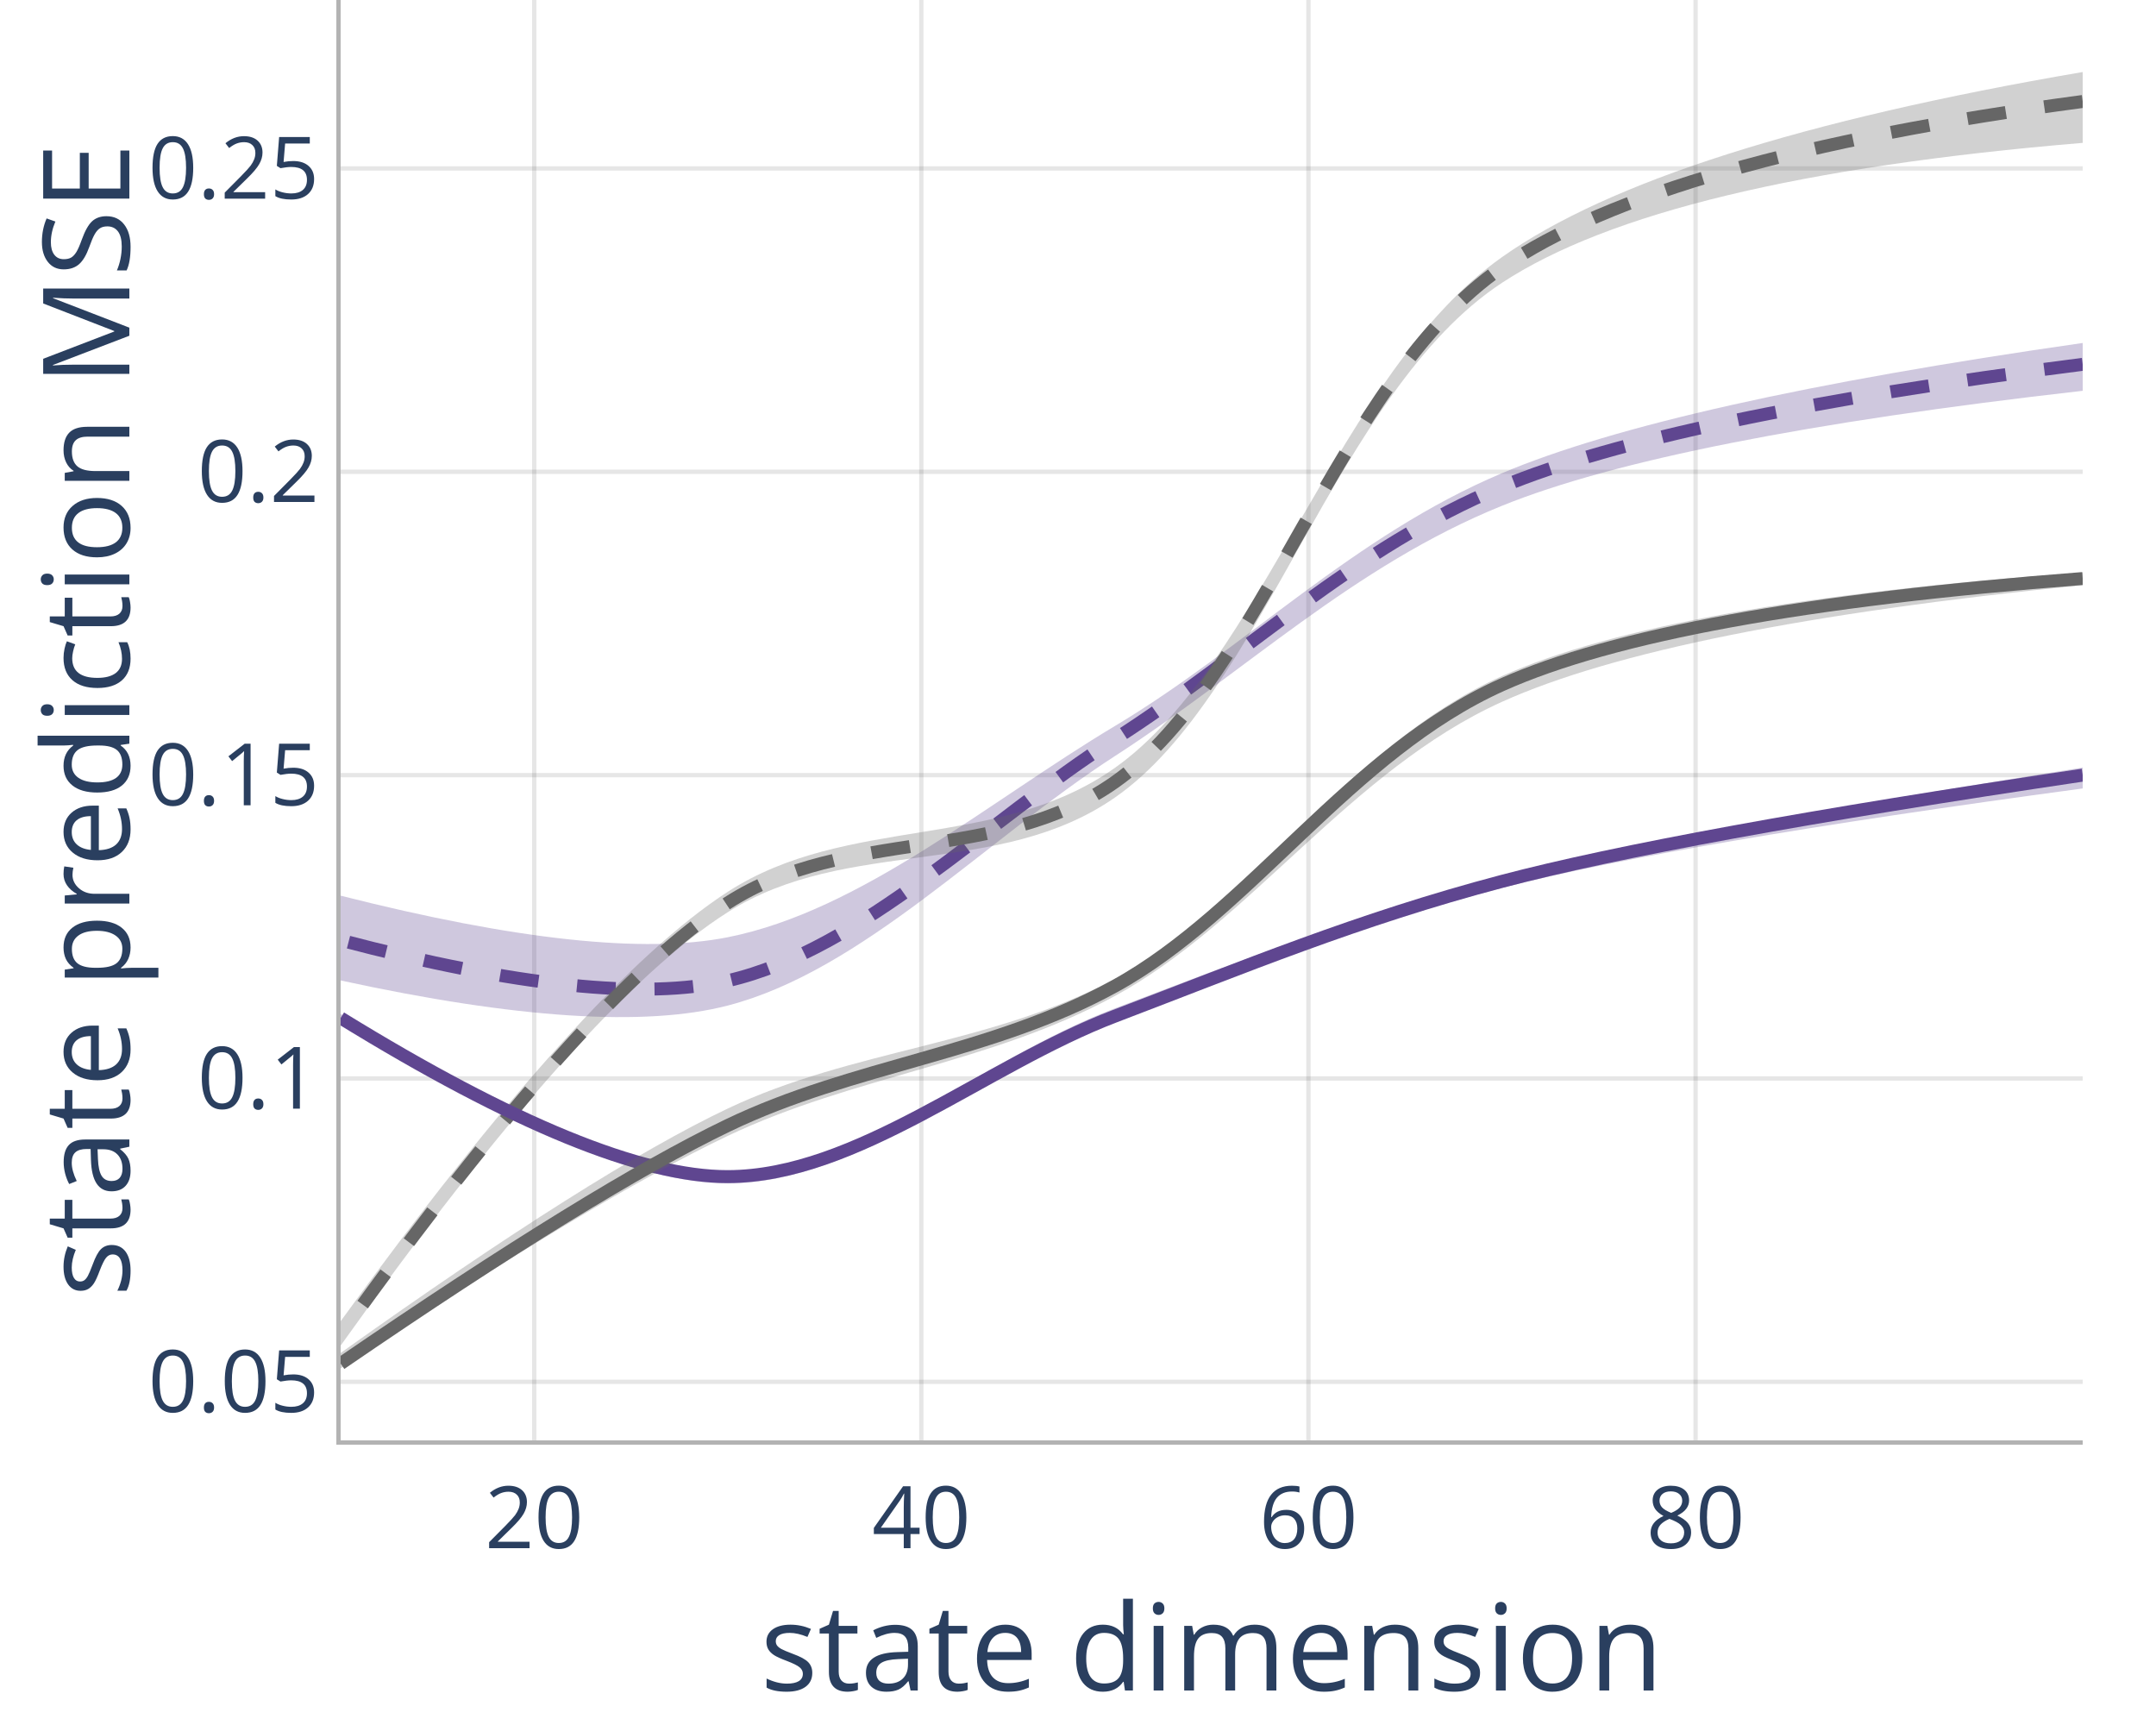
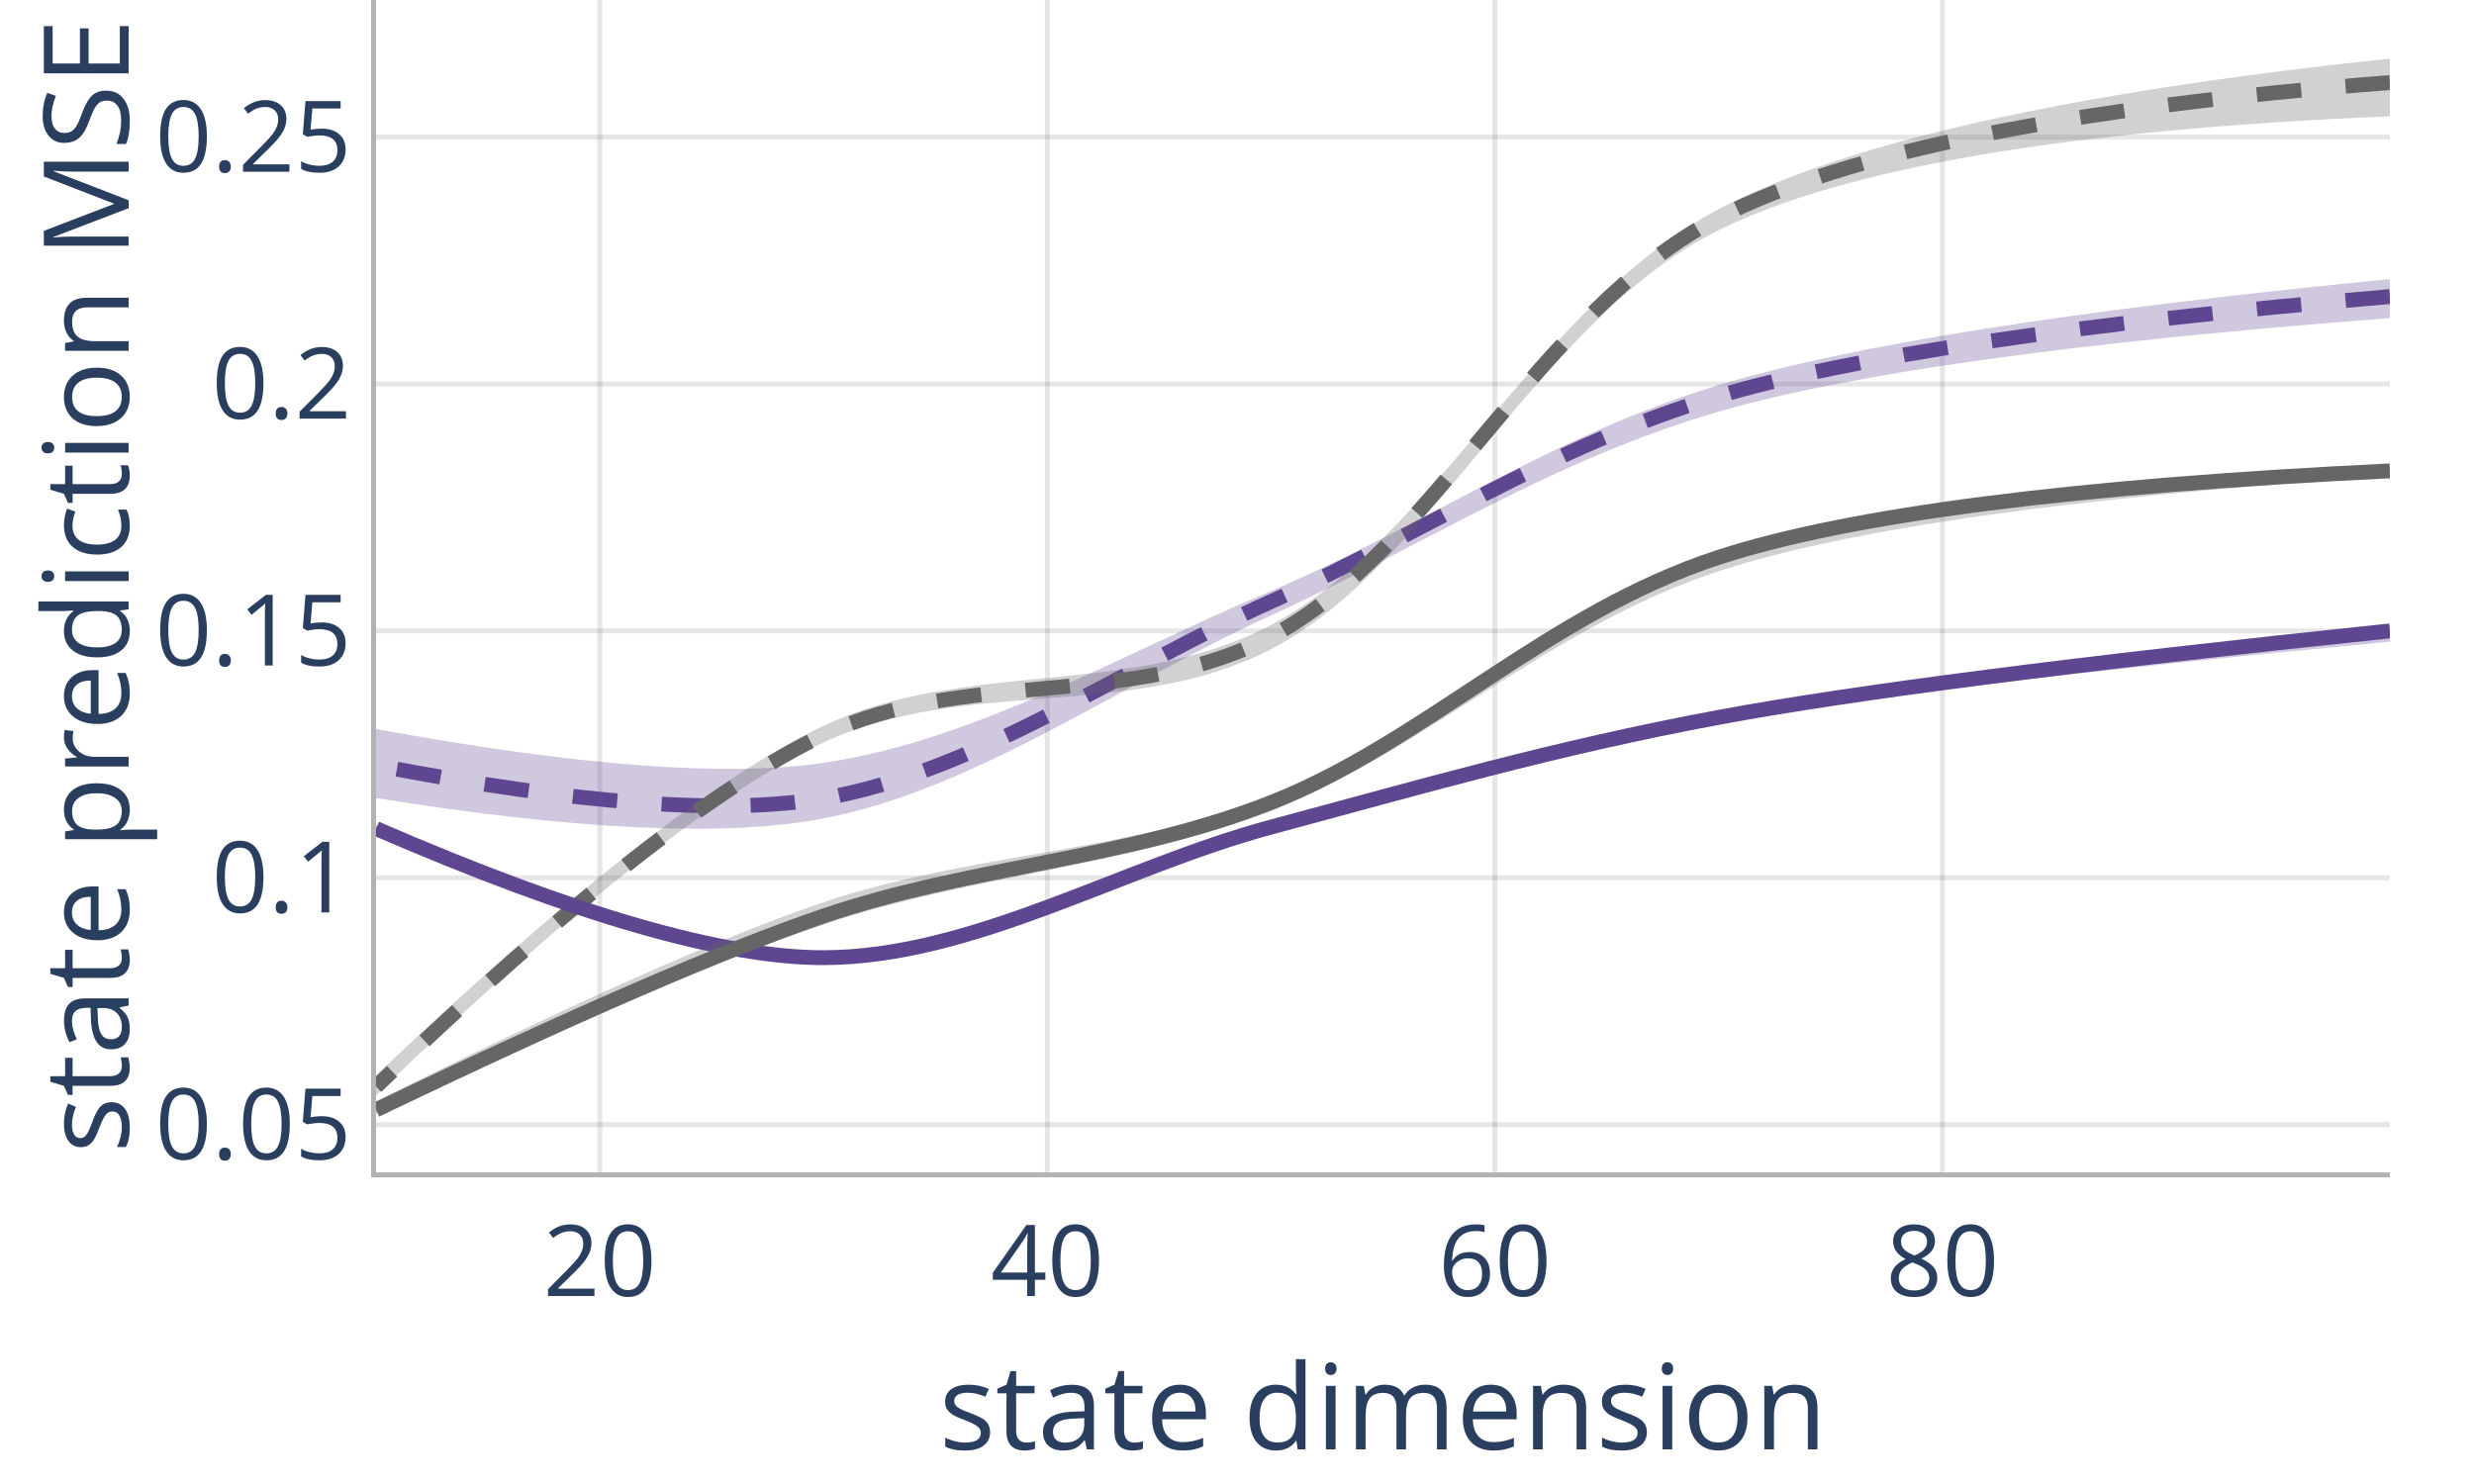
- <svg xmlns="http://www.w3.org/2000/svg" class="main-svg" width="500" height="400" style="" viewBox="0 0 500 400">
-   <rect x="0" y="0" width="500" height="400" style="fill: rgb(255, 255, 255); fill-opacity: 1;" />
-   <defs id="defs-b9db91">
+ <svg xmlns="http://www.w3.org/2000/svg" class="main-svg" width="500" height="300" style="" viewBox="0 0 500 300">
+   <rect x="0" y="0" width="500" height="300" style="fill: rgb(255, 255, 255); fill-opacity: 1;" />
+   <defs id="defs-c62885">
    <g class="clips">
-       <clipPath id="clipb9db91xyplot" class="plotclip">
-         <rect width="404" height="334" />
-       </clipPath>
-       <clipPath class="axesclip" id="clipb9db91x">
-         <rect x="79" y="0" width="404" height="400" />
-       </clipPath>
-       <clipPath class="axesclip" id="clipb9db91y">
-         <rect x="0" y="0" width="500" height="334" />
-       </clipPath>
-       <clipPath class="axesclip" id="clipb9db91xy">
-         <rect x="79" y="0" width="404" height="334" />
+       <clipPath id="clipc62885xyplot" class="plotclip">
+         <rect width="407" height="237" />
+       </clipPath>
+       <clipPath class="axesclip" id="clipc62885x">
+         <rect x="76" y="0" width="407" height="300" />
+       </clipPath>
+       <clipPath class="axesclip" id="clipc62885y">
+         <rect x="0" y="0" width="500" height="237" />
+       </clipPath>
+       <clipPath class="axesclip" id="clipc62885xy">
+         <rect x="76" y="0" width="407" height="237" />
      </clipPath>
    </g>
    <g class="gradients" />
    <g class="patterns" />
  </defs>
  <g class="bglayer" />
  <g class="layer-below">
    <g class="imagelayer" />
    <g class="shapelayer" />
  </g>
  <g class="cartesianlayer">
    <g class="subplot xy">
      <g class="layer-subplot">
        <g class="shapelayer" />
        <g class="imagelayer" />
      </g>
      <g class="minor-gridlayer">
        <g class="x" />
        <g class="y" />
      </g>
      <g class="gridlayer">
        <g class="x">
-           <path class="xgrid crisp" transform="translate(123.89,0)" d="M0,0v334" style="stroke: rgb(0, 0, 0); stroke-opacity: 0.1; stroke-width: 1px;" />
-           <path class="xgrid crisp" transform="translate(213.67,0)" d="M0,0v334" style="stroke: rgb(0, 0, 0); stroke-opacity: 0.1; stroke-width: 1px;" />
-           <path class="xgrid crisp" transform="translate(303.44,0)" d="M0,0v334" style="stroke: rgb(0, 0, 0); stroke-opacity: 0.1; stroke-width: 1px;" />
-           <path class="xgrid crisp" transform="translate(393.22,0)" d="M0,0v334" style="stroke: rgb(0, 0, 0); stroke-opacity: 0.1; stroke-width: 1px;" />
+           <path class="xgrid crisp" transform="translate(121.22,0)" d="M0,0v237" style="stroke: rgb(0, 0, 0); stroke-opacity: 0.1; stroke-width: 1px;" />
+           <path class="xgrid crisp" transform="translate(211.67,0)" d="M0,0v237" style="stroke: rgb(0, 0, 0); stroke-opacity: 0.1; stroke-width: 1px;" />
+           <path class="xgrid crisp" transform="translate(302.11,0)" d="M0,0v237" style="stroke: rgb(0, 0, 0); stroke-opacity: 0.1; stroke-width: 1px;" />
+           <path class="xgrid crisp" transform="translate(392.56,0)" d="M0,0v237" style="stroke: rgb(0, 0, 0); stroke-opacity: 0.1; stroke-width: 1px;" />
        </g>
        <g class="y">
-           <path class="ygrid crisp" transform="translate(0,320.42)" d="M79,0h404" style="stroke: rgb(0, 0, 0); stroke-opacity: 0.1; stroke-width: 1px;" />
-           <path class="ygrid crisp" transform="translate(0,250.08)" d="M79,0h404" style="stroke: rgb(0, 0, 0); stroke-opacity: 0.1; stroke-width: 1px;" />
-           <path class="ygrid crisp" transform="translate(0,179.74)" d="M79,0h404" style="stroke: rgb(0, 0, 0); stroke-opacity: 0.1; stroke-width: 1px;" />
-           <path class="ygrid crisp" transform="translate(0,109.4)" d="M79,0h404" style="stroke: rgb(0, 0, 0); stroke-opacity: 0.1; stroke-width: 1px;" />
-           <path class="ygrid crisp" transform="translate(0,39.06)" d="M79,0h404" style="stroke: rgb(0, 0, 0); stroke-opacity: 0.1; stroke-width: 1px;" />
+           <path class="ygrid crisp" transform="translate(0,227.36)" d="M76,0h407" style="stroke: rgb(0, 0, 0); stroke-opacity: 0.1; stroke-width: 1px;" />
+           <path class="ygrid crisp" transform="translate(0,177.45)" d="M76,0h407" style="stroke: rgb(0, 0, 0); stroke-opacity: 0.1; stroke-width: 1px;" />
+           <path class="ygrid crisp" transform="translate(0,127.54)" d="M76,0h407" style="stroke: rgb(0, 0, 0); stroke-opacity: 0.1; stroke-width: 1px;" />
+           <path class="ygrid crisp" transform="translate(0,77.63)" d="M76,0h407" style="stroke: rgb(0, 0, 0); stroke-opacity: 0.1; stroke-width: 1px;" />
+           <path class="ygrid crisp" transform="translate(0,27.72)" d="M76,0h407" style="stroke: rgb(0, 0, 0); stroke-opacity: 0.1; stroke-width: 1px;" />
        </g>
      </g>
      <g class="zerolinelayer" />
      <path class="xlines-below" />
      <path class="ylines-below" />
      <g class="overlines-below" />
      <g class="xaxislayer-below" />
      <g class="yaxislayer-below" />
      <g class="overaxes-below" />
-       <g class="plot" transform="translate(79,0)" clip-path="url(#clipb9db91xyplot)">
+       <g class="plot" transform="translate(76,0)" clip-path="url(#clipc62885xyplot)">
        <g class="scatterlayer mlayer">
-           <g class="trace scatter tracec1ec28" style="stroke-miterlimit: 2; opacity: 1;">
-             <g class="fills" />
-             <g class="errorbars" />
-             <g class="lines">
-               <path class="js-line" d="M404,84.48Q308.39,96.66 269.33,112.84C234.86,127.11 209.58,152.22 179.56,171.37C149.73,190.41 120.99,220.22 89.78,227.42Q60.95,234.07 0,218.01" style="vector-effect: none; fill: none; stroke: rgb(95, 70, 144); stroke-opacity: 1; stroke-dasharray: 9px, 9px; stroke-width: 3px; opacity: 1;" />
-             </g>
-             <g class="points" />
-             <g class="text" />
-           </g>
-           <g class="trace scatter traceb3dbad" style="stroke-miterlimit: 2;">
-             <g class="fills">
-               <g>
-                 <path class="js-fill" d="M404,79.53Q308.4,93.22 269.33,109.72C234.89,124.26 209.85,150.24 179.56,168.35C149.98,186.04 120.7,211.18 89.78,217.33Q60.73,223.11 0,207.69L0,227.35Q61.03,240.63 89.78,233.17C121.1,225.04 149.64,194.63 179.56,175.32C209.49,156 234.86,131.23 269.33,117.28Q308.39,101.47 404,90.62Z" style="fill: rgb(95, 70, 144); fill-opacity: 0.3; stroke-width: 0;" />
-               </g>
-             </g>
-             <g class="errorbars" />
-             <g class="lines">
-               <path class="js-line" d="M404,90.62Q308.39,101.47 269.33,117.28C234.86,131.23 209.49,156 179.56,175.32C149.64,194.63 121.1,225.04 89.78,233.17Q61.03,240.63 0,227.35" style="vector-effect: none; fill: none; stroke: rgb(239, 85, 59); stroke-opacity: 1; stroke-width: 0px; opacity: 1;" />
-             </g>
-             <g class="points" />
-             <g class="text" />
-           </g>
-           <g class="trace scatter trace2dfe21" style="stroke-miterlimit: 2;">
-             <g class="fills" />
-             <g class="errorbars" />
-             <g class="lines">
-               <path class="js-line" d="M404,79.53Q308.4,93.22 269.33,109.72C234.89,124.26 209.85,150.24 179.56,168.35C149.98,186.04 120.7,211.18 89.78,217.33Q60.73,223.11 0,207.69" style="vector-effect: none; fill: none; stroke: rgb(0, 204, 150); stroke-opacity: 1; stroke-width: 0px; opacity: 1;" />
-             </g>
-             <g class="points" />
-             <g class="text" />
-           </g>
-           <g class="trace scatter trace5d1b72" style="stroke-miterlimit: 2; opacity: 1;">
-             <g class="fills" />
-             <g class="errorbars" />
-             <g class="lines">
-               <path class="js-line" d="M404,23.53Q306.39,36.54 269.33,62.01C231.06,88.31 213.82,157.18 179.56,181.34C152.37,200.52 117.47,191.56 89.78,209.36Q56.66,230.65 0,309.56" style="vector-effect: none; fill: none; stroke: rgb(102, 102, 102); stroke-opacity: 1; stroke-dasharray: 9px, 9px; stroke-width: 3px; opacity: 1;" />
-             </g>
-             <g class="points" />
-             <g class="text" />
-           </g>
-           <g class="trace scatter tracec4101a" style="stroke-miterlimit: 2;">
-             <g class="fills">
-               <g>
-                 <path class="js-fill" d="M404,16.7Q306.46,33.37 269.33,59.62C231.25,86.54 213.74,153.85 179.56,178.05C152.34,197.32 117.5,188.89 89.78,206.79Q56.72,228.14 0,306.36L0,312.02Q56.59,232.55 89.78,211.52C117.44,193.99 152.39,203.81 179.56,184.94C213.88,161.11 230.91,90.82 269.33,65.58Q306.34,41.27 404,33.13Z" style="fill: rgb(102, 102, 102); fill-opacity: 0.3; stroke-width: 0;" />
-               </g>
-             </g>
-             <g class="errorbars" />
-             <g class="lines">
-               <path class="js-line" d="M404,33.13Q306.34,41.27 269.33,65.58C230.91,90.82 213.88,161.11 179.56,184.94C152.39,203.81 117.44,193.99 89.78,211.52Q56.59,232.55 0,312.02" style="vector-effect: none; fill: none; stroke: rgb(255, 161, 90); stroke-opacity: 1; stroke-width: 0px; opacity: 1;" />
-             </g>
-             <g class="points" />
-             <g class="text" />
-           </g>
-           <g class="trace scatter trace0bbd1b" style="stroke-miterlimit: 2;">
-             <g class="fills" />
-             <g class="errorbars" />
-             <g class="lines">
-               <path class="js-line" d="M404,16.7Q306.46,33.37 269.33,59.62C231.25,86.54 213.74,153.85 179.56,178.05C152.34,197.32 117.5,188.89 89.78,206.79Q56.72,228.14 0,306.36" style="vector-effect: none; fill: none; stroke: rgb(25, 211, 243); stroke-opacity: 1; stroke-width: 0px; opacity: 1;" />
-             </g>
-             <g class="points" />
-             <g class="text" />
-           </g>
-           <g class="trace scatter trace6b56e9" style="stroke-miterlimit: 2; opacity: 1;">
-             <g class="fills" />
-             <g class="errorbars" />
-             <g class="lines">
-               <path class="js-line" d="M404,179.74Q309.32,193.82 269.33,204.37C236.01,213.16 209.32,224.29 179.56,235.63C149.47,247.09 119.72,272.78 89.78,272.84Q59.87,272.9 0,236.05" style="vector-effect: none; fill: none; stroke: rgb(95, 70, 144); stroke-opacity: 1; stroke-width: 3px; opacity: 1;" />
-             </g>
-             <g class="points" />
-             <g class="text" />
-           </g>
-           <g class="trace scatter trace82e391" style="stroke-miterlimit: 2;">
-             <g class="fills">
-               <g>
-                 <path class="js-fill" d="M404,177.98Q309.36,192.95 269.33,203.45C236.05,212.18 209.28,222.54 179.56,233.82C149.42,245.25 119.75,271.48 89.78,271.67Q59.89,271.85 0,235.12L0,237.1Q59.86,274.42 89.78,274.41C119.71,274.4 149.46,248.52 179.56,237.04C209.31,225.7 235.99,214.46 269.33,205.88Q309.31,195.6 404,182.83Z" style="fill: rgb(95, 70, 144); fill-opacity: 0.3; stroke-width: 0;" />
-               </g>
-             </g>
-             <g class="errorbars" />
-             <g class="lines">
-               <path class="js-line" d="M404,182.83Q309.31,195.6 269.33,205.88C235.99,214.46 209.31,225.7 179.56,237.04C149.46,248.52 119.71,274.4 89.78,274.41Q59.86,274.42 0,237.1" style="vector-effect: none; fill: none; stroke: rgb(182, 232, 128); stroke-opacity: 1; stroke-width: 0px; opacity: 1;" />
-             </g>
-             <g class="points" />
-             <g class="text" />
-           </g>
-           <g class="trace scatter trace2f9298" style="stroke-miterlimit: 2;">
-             <g class="fills" />
-             <g class="errorbars" />
-             <g class="lines">
-               <path class="js-line" d="M404,177.98Q309.36,192.95 269.33,203.45C236.05,212.18 209.28,222.54 179.56,233.82C149.42,245.25 119.75,271.48 89.78,271.67Q59.89,271.85 0,235.12" style="vector-effect: none; fill: none; stroke: rgb(255, 151, 255); stroke-opacity: 1; stroke-width: 0px; opacity: 1;" />
-             </g>
-             <g class="points" />
-             <g class="text" />
-           </g>
-           <g class="trace scatter trace32d51a" style="stroke-miterlimit: 2; opacity: 1;">
-             <g class="fills" />
-             <g class="errorbars" />
-             <g class="lines">
-               <path class="js-line" d="M404,134.15Q307.91,141.51 269.33,158.79C234.16,174.54 210.92,211.38 179.56,228.65C150.84,244.47 119,246.91 89.78,260.97Q59.07,275.75 0,316.2" style="vector-effect: none; fill: none; stroke: rgb(102, 102, 102); stroke-opacity: 1; stroke-width: 3px; opacity: 1;" />
-             </g>
-             <g class="points" />
-             <g class="text" />
-           </g>
-           <g class="trace scatter tracef861e5" style="stroke-miterlimit: 2;">
-             <g class="fills">
-               <g>
-                 <path class="js-fill" d="M404,132.78Q307.89,139.55 269.33,156.77C234.13,172.49 211,210.06 179.56,226.97C150.9,242.39 118.9,243.23 89.78,257.05Q58.95,271.69 0,313.73L0,317.3Q59.13,277.96 89.78,263.39C119.05,249.48 150.78,246.61 179.56,230.95C210.84,213.93 234.3,178.55 269.33,162.74Q308,145.29 404,135.69Z" style="fill: rgb(102, 102, 102); fill-opacity: 0.3; stroke-width: 0;" />
-               </g>
-             </g>
-             <g class="errorbars" />
-             <g class="lines">
-               <path class="js-line" d="M404,135.69Q308,145.29 269.33,162.74C234.3,178.55 210.84,213.93 179.56,230.95C150.78,246.61 119.05,249.48 89.78,263.39Q59.13,277.96 0,317.3" style="vector-effect: none; fill: none; stroke: rgb(99, 110, 250); stroke-opacity: 1; stroke-width: 0px; opacity: 1;" />
-             </g>
-             <g class="points" />
-             <g class="text" />
-           </g>
-           <g class="trace scatter traceb0b09c" style="stroke-miterlimit: 2;">
-             <g class="fills" />
-             <g class="errorbars" />
-             <g class="lines">
-               <path class="js-line" d="M404,132.78Q307.89,139.55 269.33,156.77C234.13,172.49 211,210.06 179.56,226.97C150.9,242.39 118.9,243.23 89.78,257.05Q58.95,271.69 0,313.73" style="vector-effect: none; fill: none; stroke: rgb(239, 85, 59); stroke-opacity: 1; stroke-width: 0px; opacity: 1;" />
-             </g>
-             <g class="points" />
-             <g class="text" />
-           </g>
-           <g class="trace scatter trace98f441" style="stroke-miterlimit: 2; opacity: 1;">
-             <g class="fills" />
-             <g class="errorbars" />
-             <g class="lines" />
-             <g class="points" />
-             <g class="text" />
-           </g>
-           <g class="trace scatter traced3ff61" style="stroke-miterlimit: 2; opacity: 1;">
-             <g class="fills" />
-             <g class="errorbars" />
-             <g class="lines" />
-             <g class="points" />
-             <g class="text" />
-           </g>
-           <g class="trace scatter trace9b6e38" style="stroke-miterlimit: 2; opacity: 1;">
-             <g class="fills" />
-             <g class="errorbars" />
-             <g class="lines" />
-             <g class="points" />
-             <g class="text" />
-           </g>
-           <g class="trace scatter traceaf5854" style="stroke-miterlimit: 2; opacity: 1;">
-             <g class="fills" />
-             <g class="errorbars" />
-             <g class="lines" />
-             <g class="points" />
-             <g class="text" />
-           </g>
-           <g class="trace scatter trace10b188" style="stroke-miterlimit: 2; opacity: 1;">
-             <g class="fills" />
-             <g class="errorbars" />
-             <g class="lines" />
-             <g class="points" />
-             <g class="text" />
-           </g>
-           <g class="trace scatter trace21327d" style="stroke-miterlimit: 2; opacity: 1;">
+           <g class="trace scatter tracef19453" style="stroke-miterlimit: 2; opacity: 1;">
+             <g class="fills" />
+             <g class="errorbars" />
+             <g class="lines">
+               <path class="js-line" d="M407,59.95Q311.24,68.21 271.33,80.07C237.33,90.17 211.09,108.03 180.89,121.6C150.8,135.13 121.26,156.08 90.44,161.38Q60.91,166.46 0,154.7" style="vector-effect: none; fill: none; stroke: rgb(95, 70, 144); stroke-opacity: 1; stroke-dasharray: 9px, 9px; stroke-width: 3px; opacity: 1;" />
+             </g>
+             <g class="points" />
+             <g class="text" />
+           </g>
+           <g class="trace scatter trace51d700" style="stroke-miterlimit: 2;">
+             <g class="fills">
+               <g>
+                 <path class="js-fill" d="M407,56.43Q311.25,65.77 271.33,77.85C237.34,88.14 211.25,106.66 180.89,119.46C150.94,132.09 121.1,149.71 90.44,154.21Q60.77,158.56 0,147.37L0,161.33Q60.96,171.13 90.44,165.45C121.32,159.5 150.75,138.1 180.89,124.4C211.04,110.69 237.33,93.1 271.33,83.22Q311.25,71.62 407,64.3Z" style="fill: rgb(95, 70, 144); fill-opacity: 0.3; stroke-width: 0;" />
+               </g>
+             </g>
+             <g class="errorbars" />
+             <g class="lines">
+               <path class="js-line" d="M407,64.3Q311.25,71.62 271.33,83.22C237.33,93.1 211.04,110.69 180.89,124.4C150.75,138.1 121.32,159.5 90.44,165.45Q60.96,171.13 0,161.33" style="vector-effect: none; fill: none; stroke: rgb(239, 85, 59); stroke-opacity: 1; stroke-width: 0px; opacity: 1;" />
+             </g>
+             <g class="points" />
+             <g class="text" />
+           </g>
+           <g class="trace scatter trace4cf31e" style="stroke-miterlimit: 2;">
+             <g class="fills" />
+             <g class="errorbars" />
+             <g class="lines">
+               <path class="js-line" d="M407,56.43Q311.25,65.77 271.33,77.85C237.34,88.14 211.25,106.66 180.89,119.46C150.94,132.09 121.1,149.71 90.44,154.21Q60.77,158.56 0,147.37" style="vector-effect: none; fill: none; stroke: rgb(0, 204, 150); stroke-opacity: 1; stroke-width: 0px; opacity: 1;" />
+             </g>
+             <g class="points" />
+             <g class="text" />
+           </g>
+           <g class="trace scatter trace50503e" style="stroke-miterlimit: 2; opacity: 1;">
+             <g class="fills" />
+             <g class="errorbars" />
+             <g class="lines">
+               <path class="js-line" d="M407,16.69Q309.69,24.25 271.33,44C235.04,62.69 213.57,111.47 180.89,128.67C152.63,143.54 119.12,135.01 90.44,148.56Q58.47,163.66 0,219.66" style="vector-effect: none; fill: none; stroke: rgb(102, 102, 102); stroke-opacity: 1; stroke-dasharray: 9px, 9px; stroke-width: 3px; opacity: 1;" />
+             </g>
+             <g class="points" />
+             <g class="text" />
+           </g>
+           <g class="trace scatter traced91ed1" style="stroke-miterlimit: 2;">
+             <g class="fills">
+               <g>
+                 <path class="js-fill" d="M407,11.85Q309.74,22.07 271.33,42.3C235.14,61.36 213.52,109.13 180.89,126.34C152.61,141.25 119.14,133.13 90.44,146.73Q58.5,161.86 0,217.39L0,221.4Q58.44,165.02 90.44,150.09C119.1,136.71 152.65,145.9 180.89,131.23C213.59,114.24 234.97,64.57 271.33,46.54Q309.65,27.54 407,23.51Z" style="fill: rgb(102, 102, 102); fill-opacity: 0.3; stroke-width: 0;" />
+               </g>
+             </g>
+             <g class="errorbars" />
+             <g class="lines">
+               <path class="js-line" d="M407,23.51Q309.65,27.54 271.33,46.54C234.97,64.57 213.59,114.24 180.89,131.23C152.65,145.9 119.1,136.71 90.44,150.09Q58.44,165.02 0,221.4" style="vector-effect: none; fill: none; stroke: rgb(255, 161, 90); stroke-opacity: 1; stroke-width: 0px; opacity: 1;" />
+             </g>
+             <g class="points" />
+             <g class="text" />
+           </g>
+           <g class="trace scatter tracedf9fe0" style="stroke-miterlimit: 2;">
+             <g class="fills" />
+             <g class="errorbars" />
+             <g class="lines">
+               <path class="js-line" d="M407,11.85Q309.74,22.07 271.33,42.3C235.14,61.36 213.52,109.13 180.89,126.34C152.61,141.25 119.14,133.13 90.44,146.73Q58.5,161.86 0,217.39" style="vector-effect: none; fill: none; stroke: rgb(25, 211, 243); stroke-opacity: 1; stroke-width: 0px; opacity: 1;" />
+             </g>
+             <g class="points" />
+             <g class="text" />
+           </g>
+           <g class="trace scatter tracec85f48" style="stroke-miterlimit: 2; opacity: 1;">
+             <g class="fills" />
+             <g class="errorbars" />
+             <g class="lines">
+               <path class="js-line" d="M407,127.54Q311.79,137.48 271.33,145.02C237.94,151.24 210.95,159.13 180.89,167.2C150.65,175.32 120.6,193.55 90.44,193.6Q60.3,193.65 0,167.5" style="vector-effect: none; fill: none; stroke: rgb(95, 70, 144); stroke-opacity: 1; stroke-width: 3px; opacity: 1;" />
+             </g>
+             <g class="points" />
+             <g class="text" />
+           </g>
+           <g class="trace scatter tracee9a835" style="stroke-miterlimit: 2;">
+             <g class="fills">
+               <g>
+                 <path class="js-fill" d="M407,126.29Q311.81,136.86 271.33,144.36C237.96,150.54 210.93,157.88 180.89,165.91C150.63,174 120.61,192.63 90.44,192.77Q60.31,192.91 0,166.83L0,168.24Q60.29,194.72 90.44,194.71C120.59,194.7 150.65,176.32 180.89,168.2C210.95,160.13 237.94,152.16 271.33,146.09Q311.79,138.73 407,129.73Z" style="fill: rgb(95, 70, 144); fill-opacity: 0.3; stroke-width: 0;" />
+               </g>
+             </g>
+             <g class="errorbars" />
+             <g class="lines">
+               <path class="js-line" d="M407,129.73Q311.79,138.73 271.33,146.09C237.94,152.16 210.95,160.13 180.89,168.2C150.65,176.32 120.59,194.7 90.44,194.71Q60.29,194.72 0,168.24" style="vector-effect: none; fill: none; stroke: rgb(182, 232, 128); stroke-opacity: 1; stroke-width: 0px; opacity: 1;" />
+             </g>
+             <g class="points" />
+             <g class="text" />
+           </g>
+           <g class="trace scatter trace3fcc81" style="stroke-miterlimit: 2;">
+             <g class="fills" />
+             <g class="errorbars" />
+             <g class="lines">
+               <path class="js-line" d="M407,126.29Q311.81,136.86 271.33,144.36C237.96,150.54 210.93,157.88 180.89,165.91C150.63,174 120.61,192.63 90.44,192.77Q60.31,192.91 0,166.83" style="vector-effect: none; fill: none; stroke: rgb(255, 151, 255); stroke-opacity: 1; stroke-width: 0px; opacity: 1;" />
+             </g>
+             <g class="points" />
+             <g class="text" />
+           </g>
+           <g class="trace scatter trace11846e" style="stroke-miterlimit: 2; opacity: 1;">
+             <g class="fills" />
+             <g class="errorbars" />
+             <g class="lines">
+               <path class="js-line" d="M407,95.19Q310.93,99.78 271.33,112.67C236.94,123.87 211.83,150.06 180.89,162.24C151.46,173.82 120.19,175.04 90.44,185.18Q59.87,195.61 0,224.37" style="vector-effect: none; fill: none; stroke: rgb(102, 102, 102); stroke-opacity: 1; stroke-width: 3px; opacity: 1;" />
+             </g>
+             <g class="points" />
+             <g class="text" />
+           </g>
+           <g class="trace scatter tracec2f05a" style="stroke-miterlimit: 2;">
+             <g class="fills">
+               <g>
+                 <path class="js-fill" d="M407,94.22Q310.92,98.38 271.33,111.24C236.93,122.42 211.87,149.12 180.89,161.05C151.49,172.37 120.13,172.39 90.44,182.4Q59.8,192.73 0,222.62L0,225.15Q59.9,197.17 90.44,186.89C120.21,176.87 151.42,175.32 180.89,163.88C211.78,151.89 237.02,126.7 271.33,115.48Q310.99,102.52 407,96.29Z" style="fill: rgb(102, 102, 102); fill-opacity: 0.3; stroke-width: 0;" />
+               </g>
+             </g>
+             <g class="errorbars" />
+             <g class="lines">
+               <path class="js-line" d="M407,96.29Q310.99,102.52 271.33,115.48C237.02,126.7 211.78,151.89 180.89,163.88C151.42,175.32 120.21,176.87 90.44,186.89Q59.9,197.17 0,225.15" style="vector-effect: none; fill: none; stroke: rgb(99, 110, 250); stroke-opacity: 1; stroke-width: 0px; opacity: 1;" />
+             </g>
+             <g class="points" />
+             <g class="text" />
+           </g>
+           <g class="trace scatter tracec54bd2" style="stroke-miterlimit: 2;">
+             <g class="fills" />
+             <g class="errorbars" />
+             <g class="lines">
+               <path class="js-line" d="M407,94.22Q310.92,98.38 271.33,111.24C236.93,122.42 211.87,149.12 180.89,161.05C151.49,172.37 120.13,172.39 90.44,182.4Q59.8,192.73 0,222.62" style="vector-effect: none; fill: none; stroke: rgb(239, 85, 59); stroke-opacity: 1; stroke-width: 0px; opacity: 1;" />
+             </g>
+             <g class="points" />
+             <g class="text" />
+           </g>
+           <g class="trace scatter tracea8e99c" style="stroke-miterlimit: 2; opacity: 1;">
+             <g class="fills" />
+             <g class="errorbars" />
+             <g class="lines" />
+             <g class="points" />
+             <g class="text" />
+           </g>
+           <g class="trace scatter trace7b2106" style="stroke-miterlimit: 2; opacity: 1;">
+             <g class="fills" />
+             <g class="errorbars" />
+             <g class="lines" />
+             <g class="points" />
+             <g class="text" />
+           </g>
+           <g class="trace scatter trace17e364" style="stroke-miterlimit: 2; opacity: 1;">
+             <g class="fills" />
+             <g class="errorbars" />
+             <g class="lines" />
+             <g class="points" />
+             <g class="text" />
+           </g>
+           <g class="trace scatter trace3bb6a1" style="stroke-miterlimit: 2; opacity: 1;">
+             <g class="fills" />
+             <g class="errorbars" />
+             <g class="lines" />
+             <g class="points" />
+             <g class="text" />
+           </g>
+           <g class="trace scatter trace91b36b" style="stroke-miterlimit: 2; opacity: 1;">
+             <g class="fills" />
+             <g class="errorbars" />
+             <g class="lines" />
+             <g class="points" />
+             <g class="text" />
+           </g>
+           <g class="trace scatter tracef8533a" style="stroke-miterlimit: 2; opacity: 1;">
            <g class="fills" />
            <g class="errorbars" />
            <g class="lines" />
            <g class="points" />
            <g class="text" />
          </g>
        </g>
      </g>
      <g class="overplot" />
-       <path class="xlines-above crisp" d="M78,334.5H483" style="fill: none; stroke-width: 1px; stroke: rgb(0, 0, 0); stroke-opacity: 0.3;" />
-       <path class="ylines-above crisp" d="M78.5,0V334" style="fill: none; stroke-width: 1px; stroke: rgb(0, 0, 0); stroke-opacity: 0.3;" />
+       <path class="xlines-above crisp" d="M75,237.5H483" style="fill: none; stroke-width: 1px; stroke: rgb(0, 0, 0); stroke-opacity: 0.3;" />
+       <path class="ylines-above crisp" d="M75.5,0V237" style="fill: none; stroke-width: 1px; stroke: rgb(0, 0, 0); stroke-opacity: 0.3;" />
      <g class="overlines-above" />
      <g class="xaxislayer-above">
        <g class="xtick">
-           <text text-anchor="middle" x="0" y="359" transform="translate(123.89,0)" style="font-family: 'Open Sans', verdana, arial, sans-serif; font-size: 20px; fill: rgb(42, 63, 95); fill-opacity: 1; white-space: pre; opacity: 1;">20</text>
-         </g>
-         <g class="xtick">
-           <text text-anchor="middle" x="0" y="359" style="font-family: 'Open Sans', verdana, arial, sans-serif; font-size: 20px; fill: rgb(42, 63, 95); fill-opacity: 1; white-space: pre; opacity: 1;" transform="translate(213.67,0)">40</text>
-         </g>
-         <g class="xtick">
-           <text text-anchor="middle" x="0" y="359" style="font-family: 'Open Sans', verdana, arial, sans-serif; font-size: 20px; fill: rgb(42, 63, 95); fill-opacity: 1; white-space: pre; opacity: 1;" transform="translate(303.44,0)">60</text>
-         </g>
-         <g class="xtick">
-           <text text-anchor="middle" x="0" y="359" style="font-family: 'Open Sans', verdana, arial, sans-serif; font-size: 20px; fill: rgb(42, 63, 95); fill-opacity: 1; white-space: pre; opacity: 1;" transform="translate(393.22,0)">80</text>
-         </g>
-         <g class="xtick">
-           <text text-anchor="middle" x="0" y="359" style="font-family: 'Open Sans', verdana, arial, sans-serif; font-size: 20px; fill: rgb(42, 63, 95); fill-opacity: 1; white-space: pre; opacity: 0;" transform="translate(483,0)">100</text>
+           <text text-anchor="middle" x="0" y="262" transform="translate(121.22,0)" style="font-family: 'Open Sans', verdana, arial, sans-serif; font-size: 20px; fill: rgb(42, 63, 95); fill-opacity: 1; white-space: pre; opacity: 1;">20</text>
+         </g>
+         <g class="xtick">
+           <text text-anchor="middle" x="0" y="262" style="font-family: 'Open Sans', verdana, arial, sans-serif; font-size: 20px; fill: rgb(42, 63, 95); fill-opacity: 1; white-space: pre; opacity: 1;" transform="translate(211.67,0)">40</text>
+         </g>
+         <g class="xtick">
+           <text text-anchor="middle" x="0" y="262" style="font-family: 'Open Sans', verdana, arial, sans-serif; font-size: 20px; fill: rgb(42, 63, 95); fill-opacity: 1; white-space: pre; opacity: 1;" transform="translate(302.11,0)">60</text>
+         </g>
+         <g class="xtick">
+           <text text-anchor="middle" x="0" y="262" style="font-family: 'Open Sans', verdana, arial, sans-serif; font-size: 20px; fill: rgb(42, 63, 95); fill-opacity: 1; white-space: pre; opacity: 1;" transform="translate(392.56,0)">80</text>
+         </g>
+         <g class="xtick">
+           <text text-anchor="middle" x="0" y="262" style="font-family: 'Open Sans', verdana, arial, sans-serif; font-size: 20px; fill: rgb(42, 63, 95); fill-opacity: 1; white-space: pre; opacity: 0;" transform="translate(483,0)">100</text>
        </g>
      </g>
      <g class="yaxislayer-above">
        <g class="ytick">
-           <text text-anchor="end" x="74" y="7" transform="translate(0,320.42)" style="font-family: 'Open Sans', verdana, arial, sans-serif; font-size: 20px; fill: rgb(42, 63, 95); fill-opacity: 1; white-space: pre; opacity: 1;">0.05</text>
-         </g>
-         <g class="ytick">
-           <text text-anchor="end" x="74" y="7" style="font-family: 'Open Sans', verdana, arial, sans-serif; font-size: 20px; fill: rgb(42, 63, 95); fill-opacity: 1; white-space: pre; opacity: 1;" transform="translate(0,250.08)">0.1</text>
-         </g>
-         <g class="ytick">
-           <text text-anchor="end" x="74" y="7" style="font-family: 'Open Sans', verdana, arial, sans-serif; font-size: 20px; fill: rgb(42, 63, 95); fill-opacity: 1; white-space: pre; opacity: 1;" transform="translate(0,179.74)">0.15</text>
-         </g>
-         <g class="ytick">
-           <text text-anchor="end" x="74" y="7" style="font-family: 'Open Sans', verdana, arial, sans-serif; font-size: 20px; fill: rgb(42, 63, 95); fill-opacity: 1; white-space: pre; opacity: 1;" transform="translate(0,109.4)">0.2</text>
-         </g>
-         <g class="ytick">
-           <text text-anchor="end" x="74" y="7" style="font-family: 'Open Sans', verdana, arial, sans-serif; font-size: 20px; fill: rgb(42, 63, 95); fill-opacity: 1; white-space: pre; opacity: 1;" transform="translate(0,39.06)">0.25</text>
+           <text text-anchor="end" x="71" y="7" transform="translate(0,227.36)" style="font-family: 'Open Sans', verdana, arial, sans-serif; font-size: 20px; fill: rgb(42, 63, 95); fill-opacity: 1; white-space: pre; opacity: 1;">0.05</text>
+         </g>
+         <g class="ytick">
+           <text text-anchor="end" x="71" y="7" style="font-family: 'Open Sans', verdana, arial, sans-serif; font-size: 20px; fill: rgb(42, 63, 95); fill-opacity: 1; white-space: pre; opacity: 1;" transform="translate(0,177.45)">0.1</text>
+         </g>
+         <g class="ytick">
+           <text text-anchor="end" x="71" y="7" style="font-family: 'Open Sans', verdana, arial, sans-serif; font-size: 20px; fill: rgb(42, 63, 95); fill-opacity: 1; white-space: pre; opacity: 1;" transform="translate(0,127.54)">0.15</text>
+         </g>
+         <g class="ytick">
+           <text text-anchor="end" x="71" y="7" style="font-family: 'Open Sans', verdana, arial, sans-serif; font-size: 20px; fill: rgb(42, 63, 95); fill-opacity: 1; white-space: pre; opacity: 1;" transform="translate(0,77.63)">0.2</text>
+         </g>
+         <g class="ytick">
+           <text text-anchor="end" x="71" y="7" style="font-family: 'Open Sans', verdana, arial, sans-serif; font-size: 20px; fill: rgb(42, 63, 95); fill-opacity: 1; white-space: pre; opacity: 1;" transform="translate(0,27.72)">0.25</text>
        </g>
      </g>
      <g class="overaxes-above" />
    </g>
  </g>
  <g class="polarlayer" />
  <g class="smithlayer" />
  <g class="ternarylayer" />
  <g class="geolayer" />
  <g class="funnelarealayer" />
  <g class="pielayer" />
  <g class="iciclelayer" />
  <g class="treemaplayer" />
  <g class="sunburstlayer" />
  <g class="glimages" />
-   <defs id="topdefs-b9db91">
+   <defs id="topdefs-c62885">
    <g class="clips" />
  </defs>
  <g class="layer-above">
    <g class="imagelayer" />
    <g class="shapelayer" />
  </g>
  <g class="infolayer">
    <g class="g-gtitle" />
-     <g class="g-xtitle" transform="translate(0,-7.1)">
-       <text class="xtitle" x="281" y="399.1" text-anchor="middle" style="font-family: 'Open Sans', verdana, arial, sans-serif; font-size: 28px; fill: rgb(42, 63, 95); opacity: 1; font-weight: normal; white-space: pre;">state dimension</text>
-     </g>
-     <g class="g-ytitle" transform="translate(29.74023,0)">
-       <text class="ytitle" transform="rotate(-90,0.259375,167)" x="0.259" y="167" text-anchor="middle" style="font-family: 'Open Sans', verdana, arial, sans-serif; font-size: 28px; fill: rgb(42, 63, 95); opacity: 1; font-weight: normal; white-space: pre;">state prediction MSE</text>
+     <g class="g-xtitle" transform="translate(0,-6.3)">
+       <text class="xtitle" x="279.5" y="299.3" text-anchor="middle" style="font-family: 'Open Sans', verdana, arial, sans-serif; font-size: 24px; fill: rgb(42, 63, 95); opacity: 1; font-weight: normal; white-space: pre;">state dimension</text>
+     </g>
+     <g class="g-ytitle" transform="translate(25.94043,0)">
+       <text class="ytitle" transform="rotate(-90,0.059375,118.5)" x="0.059" y="118.5" text-anchor="middle" style="font-family: 'Open Sans', verdana, arial, sans-serif; font-size: 24px; fill: rgb(42, 63, 95); opacity: 1; font-weight: normal; white-space: pre;">state prediction MSE</text>
    </g>
  </g>
</svg>
